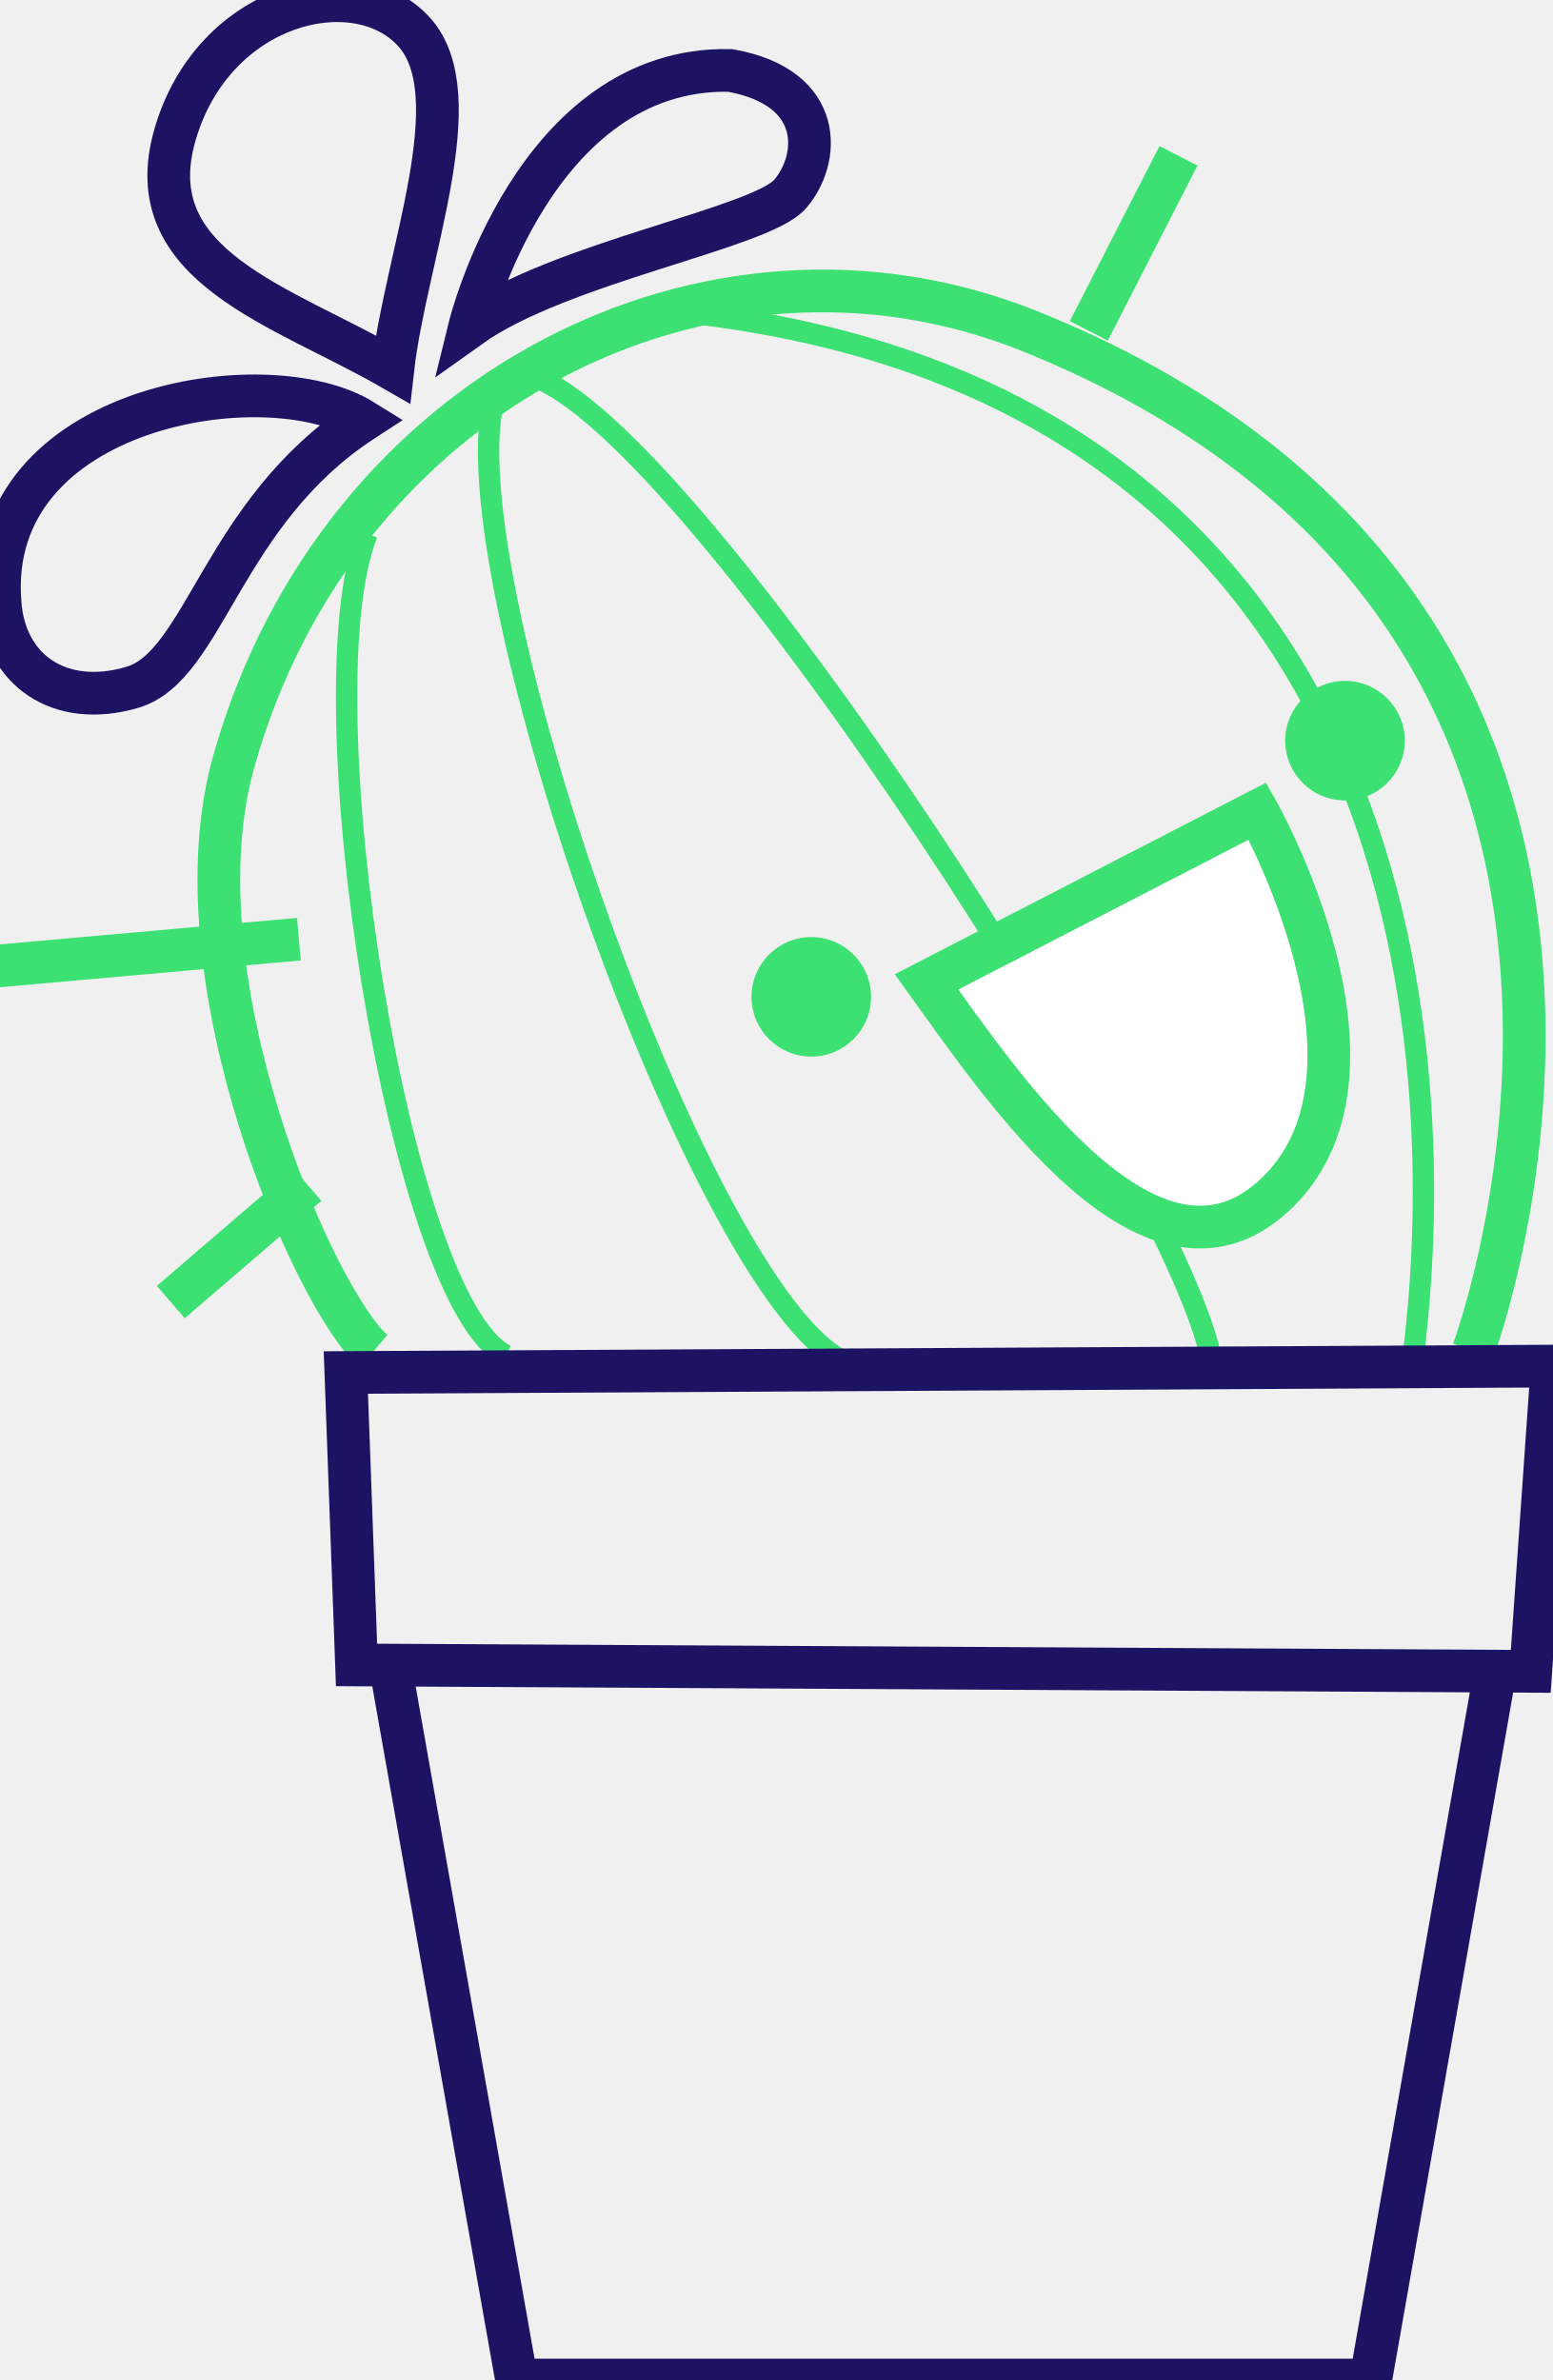
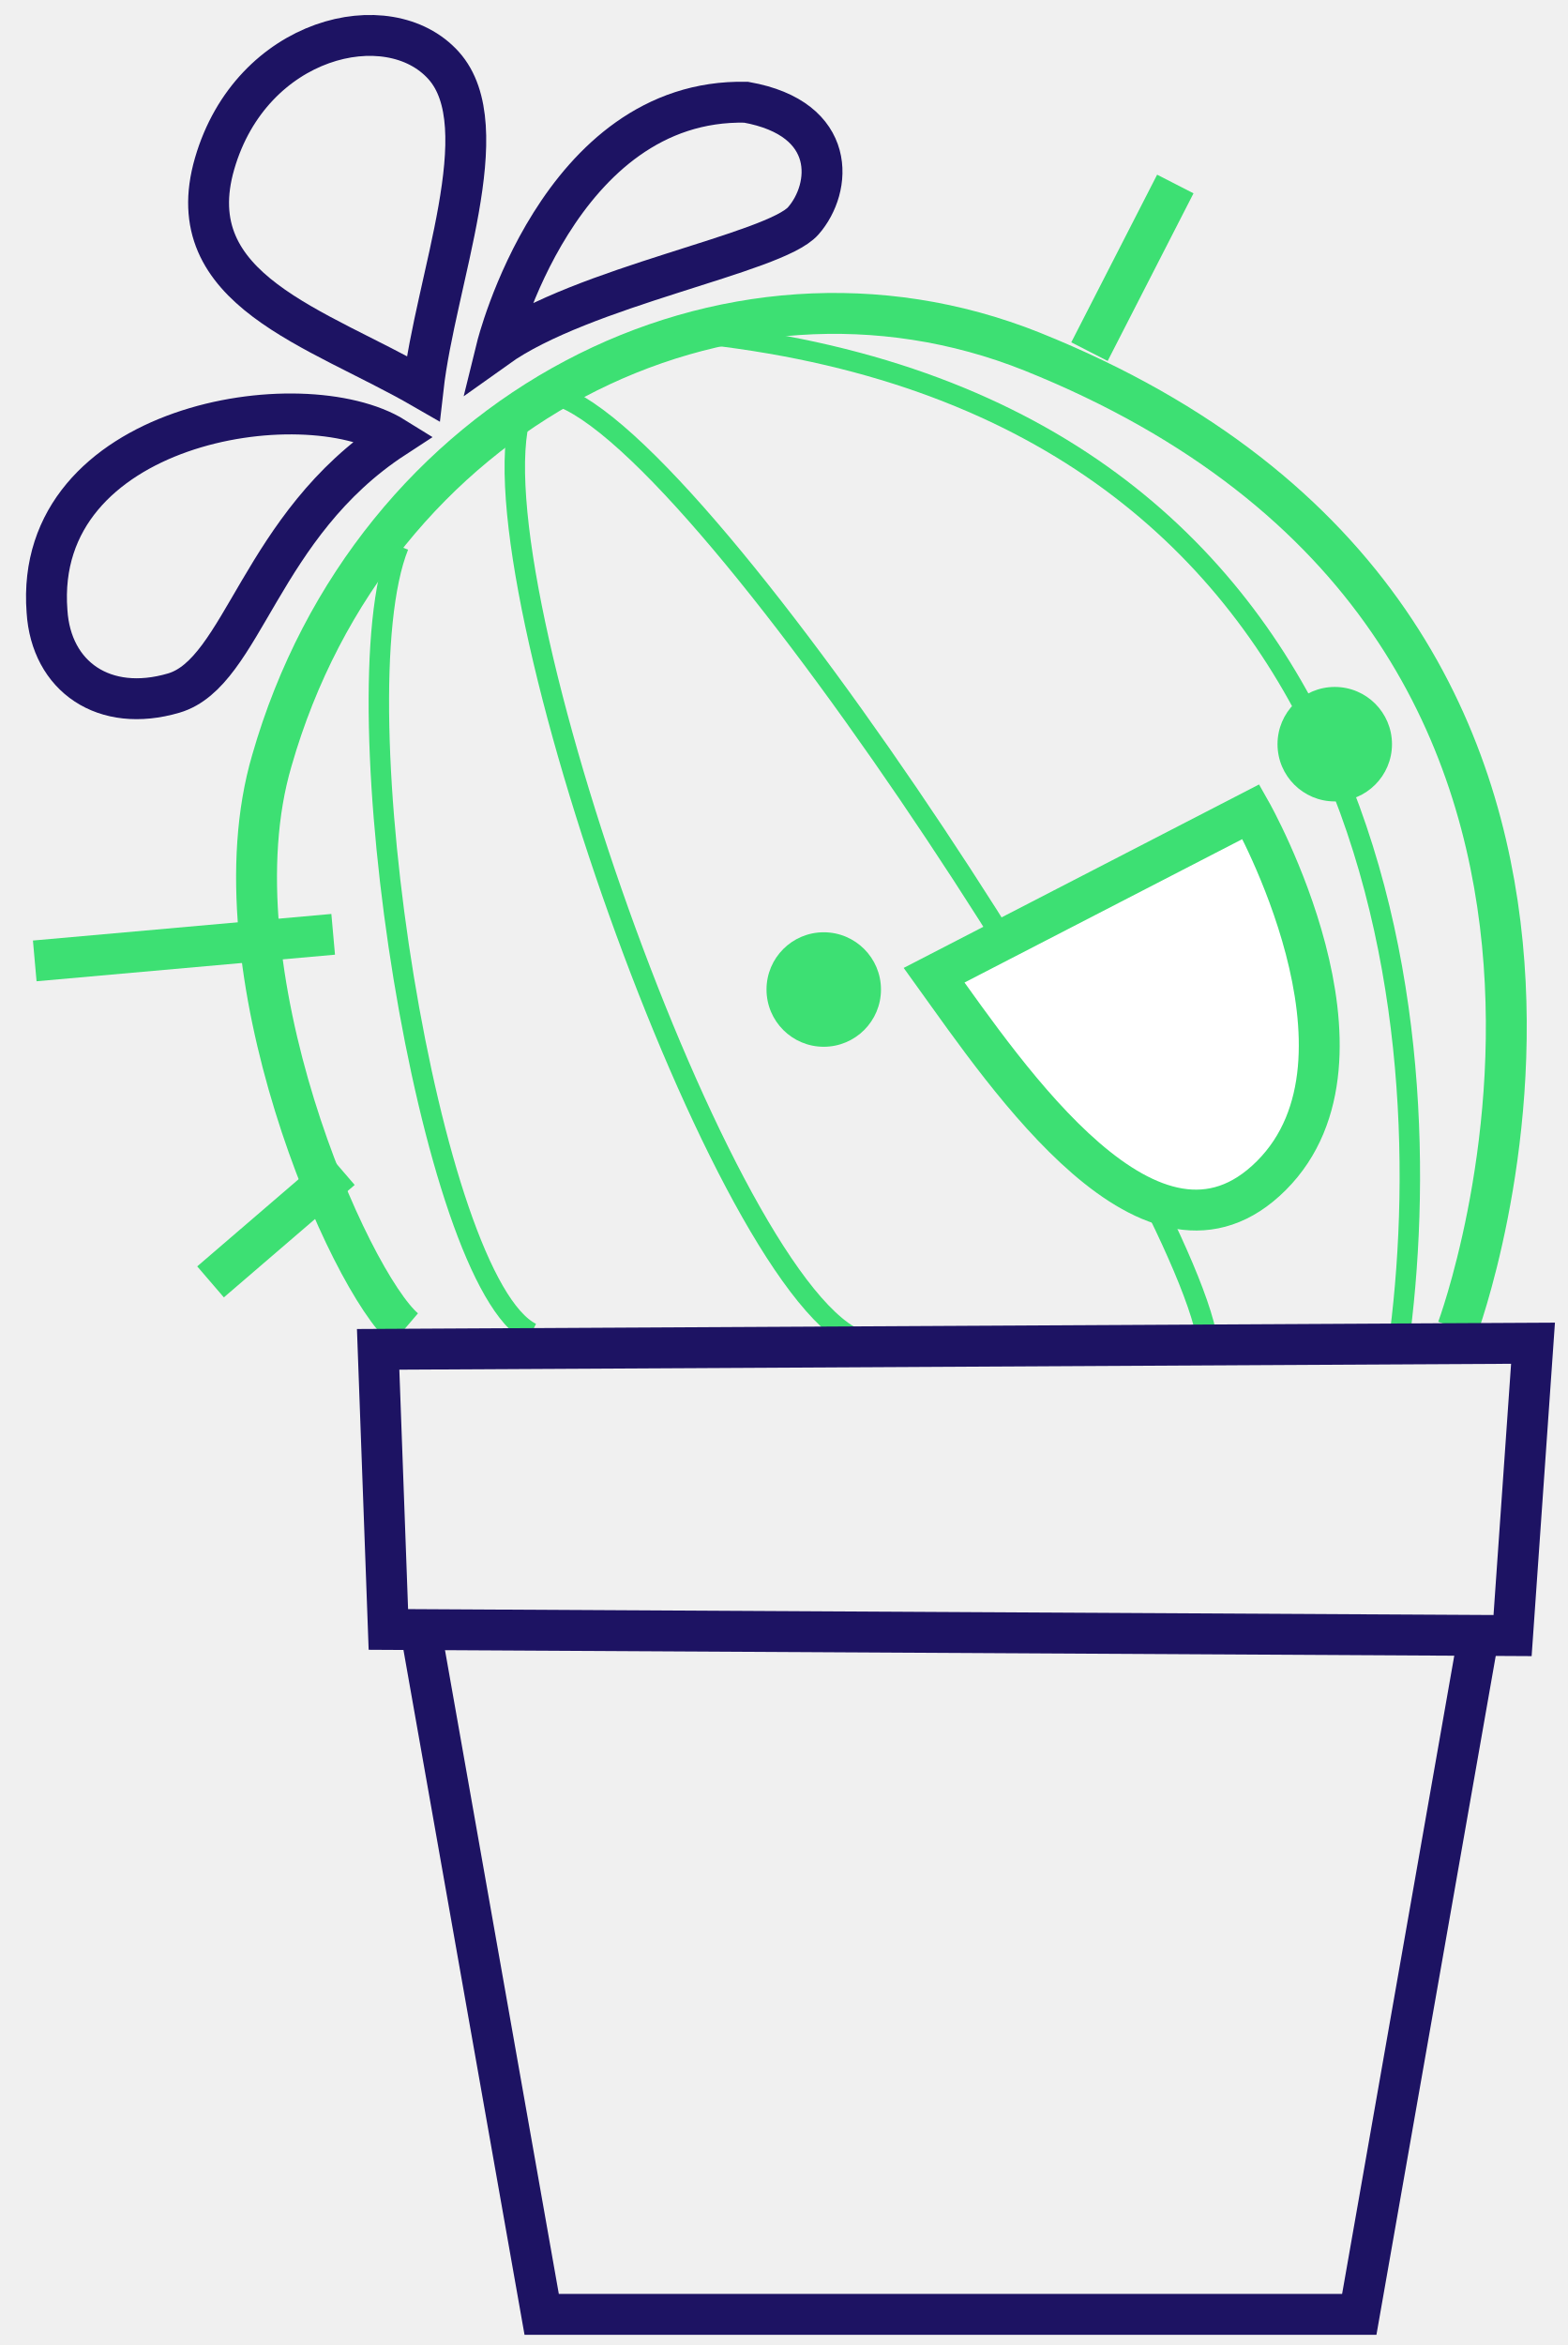
- <svg xmlns="http://www.w3.org/2000/svg" version="1.1" id="Calque_1" x="0px" y="0px" viewBox="-72.2 91.5 72.7 111.5" style="enable-background:new -72.2 91.5 72.7 111.5;" xml:space="preserve">
+ <svg xmlns="http://www.w3.org/2000/svg" version="1.1" id="Calque_1" x="0px" y="0px" viewBox="-445 223.8 76.7 114.7" style="enable-background:new -445 223.8 76.7 114.7;" xml:space="preserve">
  <style type="text/css">
	.st0{fill:none;stroke:#3DE073;stroke-width:2;stroke-miterlimit:10;}
	.st1{fill:none;stroke:#3DE073;stroke-miterlimit:10;}
	.st2{fill:none;stroke:#1D1363;stroke-width:2;stroke-miterlimit:10;}
	.st3{fill:#FFFFFF;stroke:#3DE073;stroke-width:2;stroke-miterlimit:10;}
	.st4{fill:#3DE073;}
</style>
-   <path class="st0" d="M-3.2,154.8c0,0,12.8-34.3-20.8-47.8c-15-6-32.3,2.9-37.2,20c-3,10.2,3.8,25.5,6.5,27.8" />
-   <path class="st1" d="M-55,116.5c-3,7.5,1.5,36,6.5,38.5" />
-   <path class="st1" d="M-49,110c-2.5,8,10.5,44.5,17,45.5" />
-   <path class="st1" d="M-48,109c6.5,0,30.5,37,32.5,46" />
-   <path class="st1" d="M-6,155c2-16-1-46-35.5-49" />
-   <path class="st2" d="M-53.8,170.2L-48,203c0.8,0,40,0,40,0l5.8-33" />
-   <polygon class="st2" points="-56,155.8 -55.5,169.5 -0.5,169.8 0.5,155.5 " />
-   <path class="st3" d="M-28.8,137.5l15.5-8c0,0,6.8,12,1,17.8S-25.2,142.5-28.8,137.5z" />
-   <circle class="st4" cx="-34.2" cy="138.2" r="2.8" />
-   <circle class="st4" cx="-9.2" cy="126.2" r="2.8" />
-   <line class="st0" x1="-21.2" y1="107" x2="-17" y2="98.8" />
-   <line class="st0" x1="-58.2" y1="135.5" x2="-72.8" y2="136.8" />
-   <line class="st0" x1="-57.8" y1="147" x2="-64.2" y2="152.5" />
-   <path class="st2" d="M-50.2,106.8c0,0,3-12.2,12.2-12c4.5,0.8,4.2,4.2,2.8,5.8S-46,103.8-50.2,106.8z" />
-   <path class="st2" d="M-53.8,108.8c-5.2-3-12-4.8-10.2-11s8.5-7.8,11.2-4.8S-53.2,103.5-53.8,108.8z" />
-   <path class="st2" d="M-55.2,111.2c-4.5-2.8-17.7-0.7-17,8.5c0.2,3.2,2.8,5,6.2,4S-61.8,115.5-55.2,111.2z" />
+   <path class="st0" d="M-373.7,288.8c0,0,12.8-34.3-20.8-47.8c-15-6-32.3,2.9-37.2,20c-3,10.2,3.8,25.5,6.5,27.8" />
+   <path class="st1" d="M-425.5,250.5c-3,7.5,1.5,36,6.5,38.5" />
+   <path class="st1" d="M-419.5,244c-2.5,8,10.5,44.5,17,45.5" />
+   <path class="st1" d="M-418.5,243c6.5,0,30.5,37,32.5,46" />
+   <path class="st1" d="M-376.5,289c2-16-1-46-35.5-49" />
+   <path class="st2" d="M-424.3,304.2l5.8,32.8c0.8,0,40,0,40,0l5.8-33" />
+   <polygon class="st2" points="-426.5,289.8 -426,303.5 -371,303.8 -370,289.5 " />
+   <path class="st3" d="M-399.3,271.5l15.5-8c0,0,6.8,12,1,17.8C-388.6,287.1-395.7,276.5-399.3,271.5z" />
+   <circle class="st4" cx="-404.7" cy="272.2" r="2.8" />
+   <circle class="st4" cx="-379.7" cy="260.2" r="2.8" />
+   <line class="st0" x1="-391.7" y1="241" x2="-387.5" y2="232.8" />
+   <line class="st0" x1="-428.7" y1="269.5" x2="-443.3" y2="270.8" />
+   <line class="st0" x1="-428.3" y1="281" x2="-434.7" y2="286.5" />
+   <path class="st2" d="M-420.7,240.8c0,0,3-12.2,12.2-12c4.5,0.8,4.2,4.2,2.8,5.8C-407.1,236.2-416.5,237.8-420.7,240.8z" />
+   <path class="st2" d="M-424.3,242.8c-5.2-3-12-4.8-10.2-11s8.5-7.8,11.2-4.8C-420.6,230-423.7,237.5-424.3,242.8z" />
+   <path class="st2" d="M-425.7,245.2c-4.5-2.8-17.7-0.7-17,8.5c0.2,3.2,2.8,5,6.2,4S-432.3,249.5-425.7,245.2z" />
</svg>
